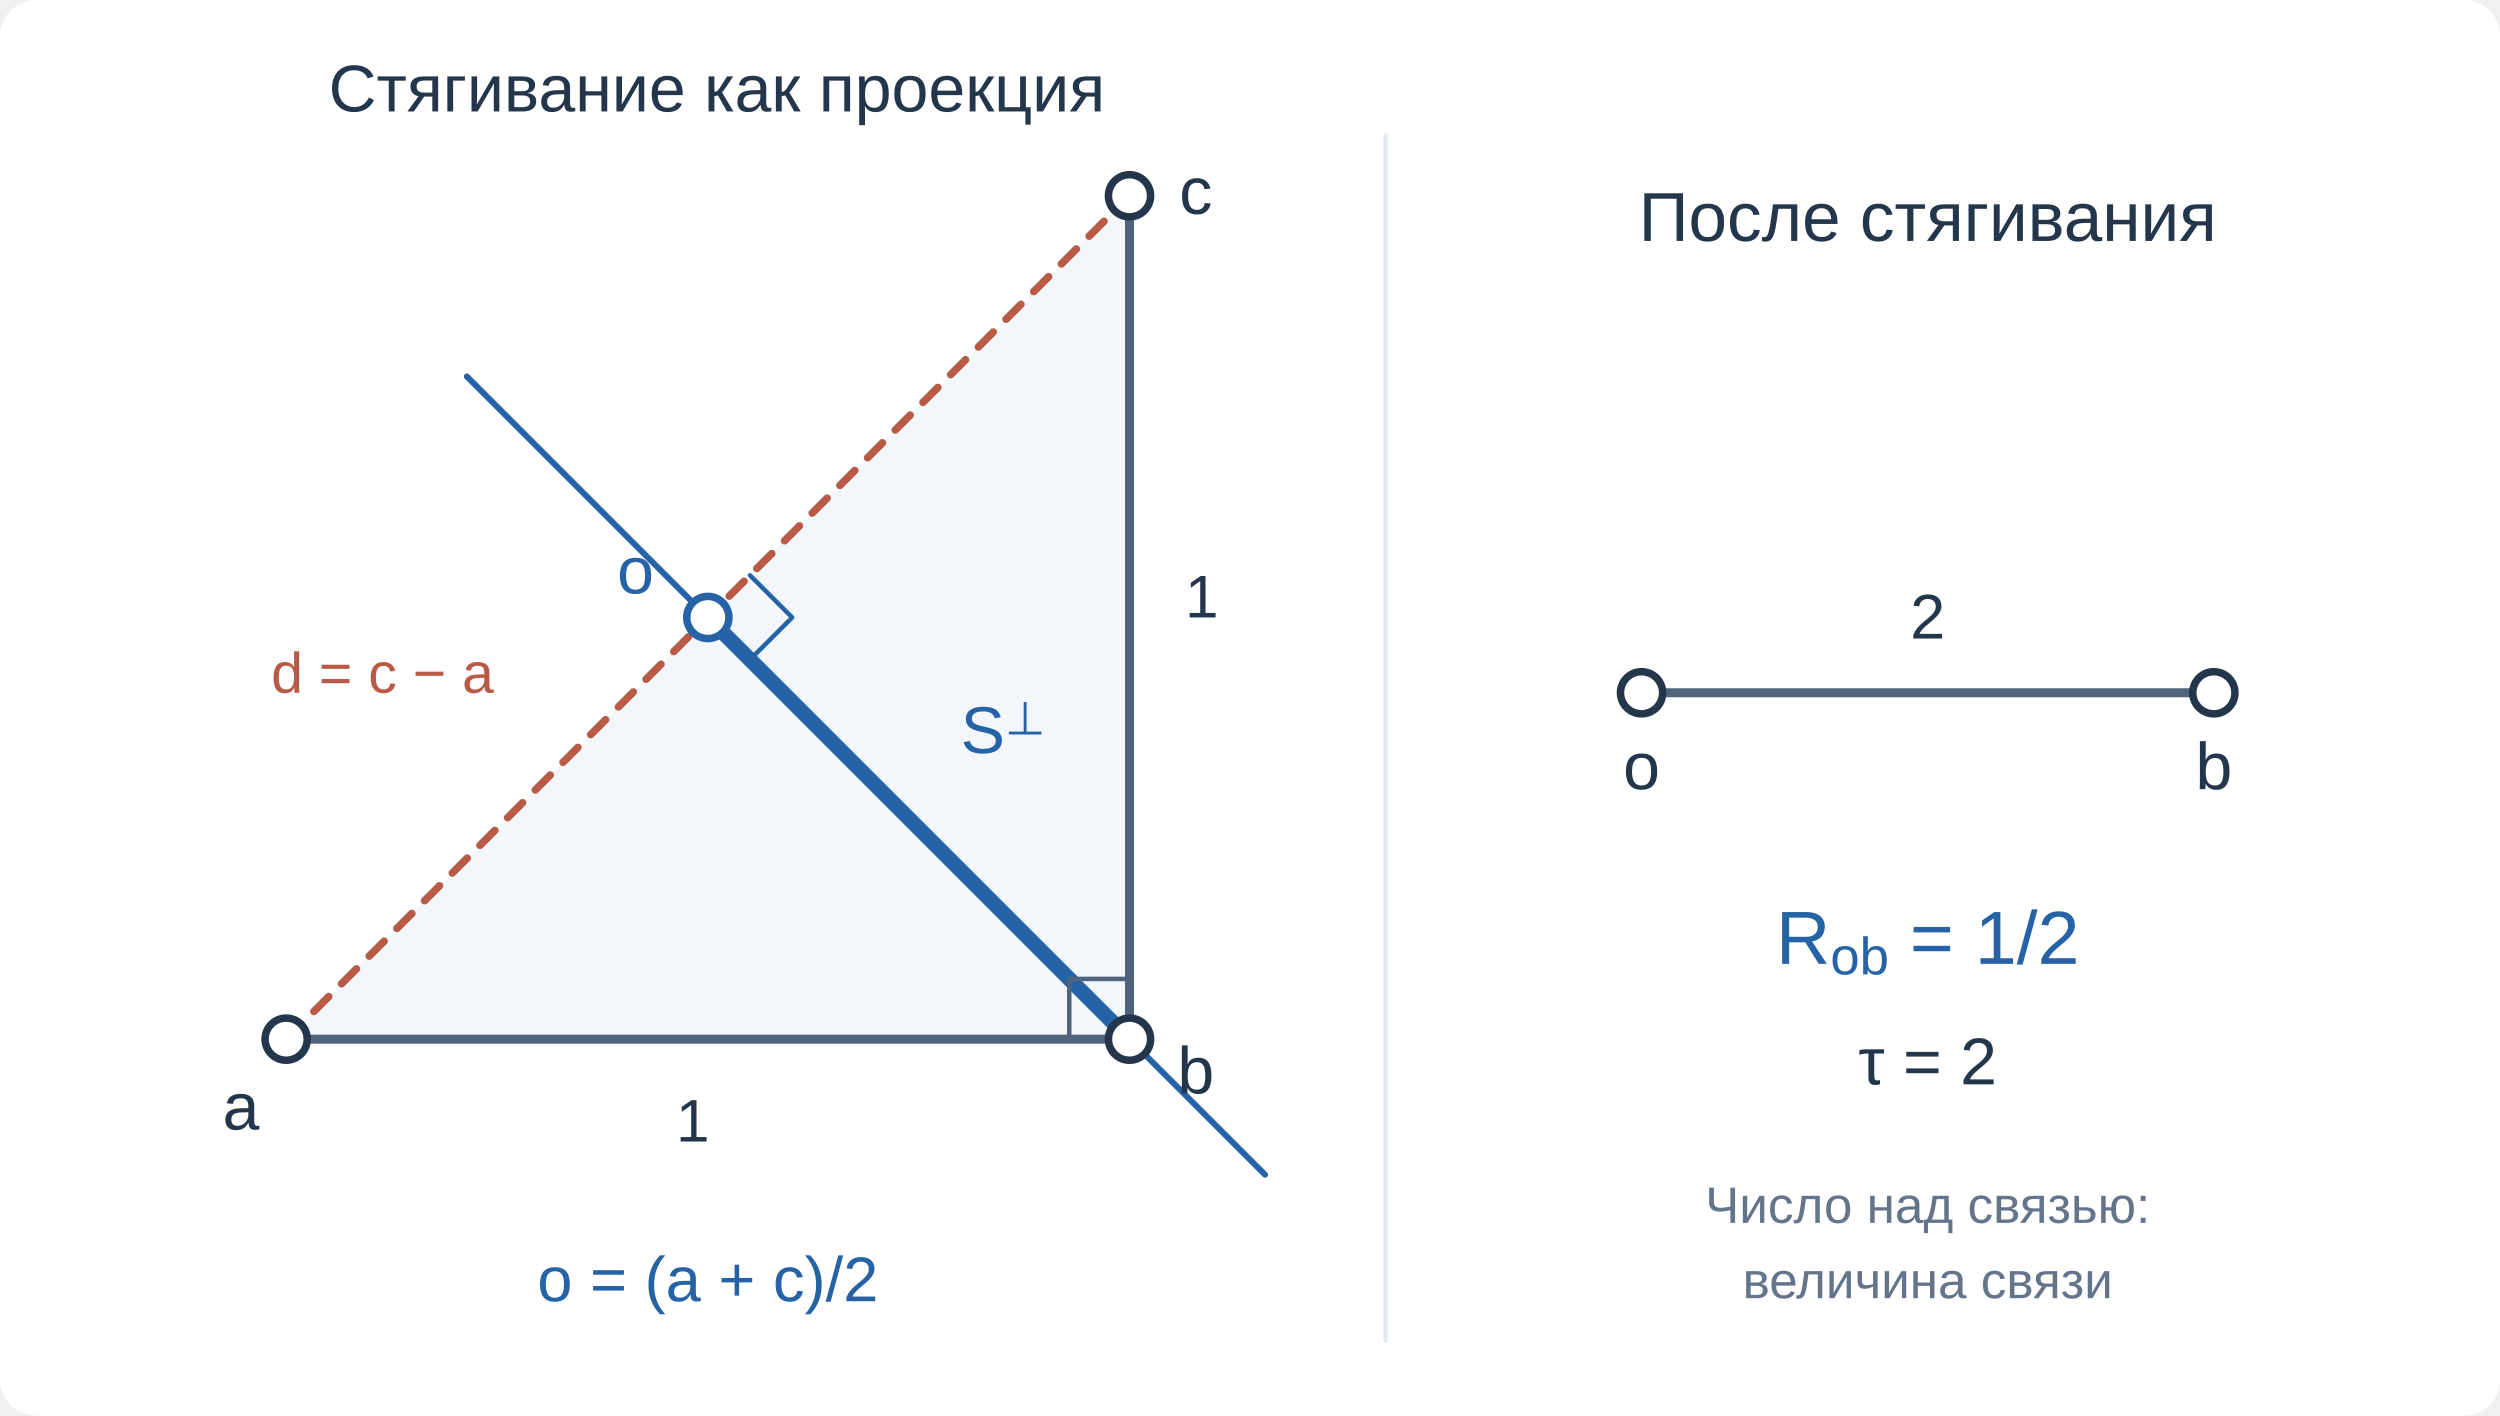
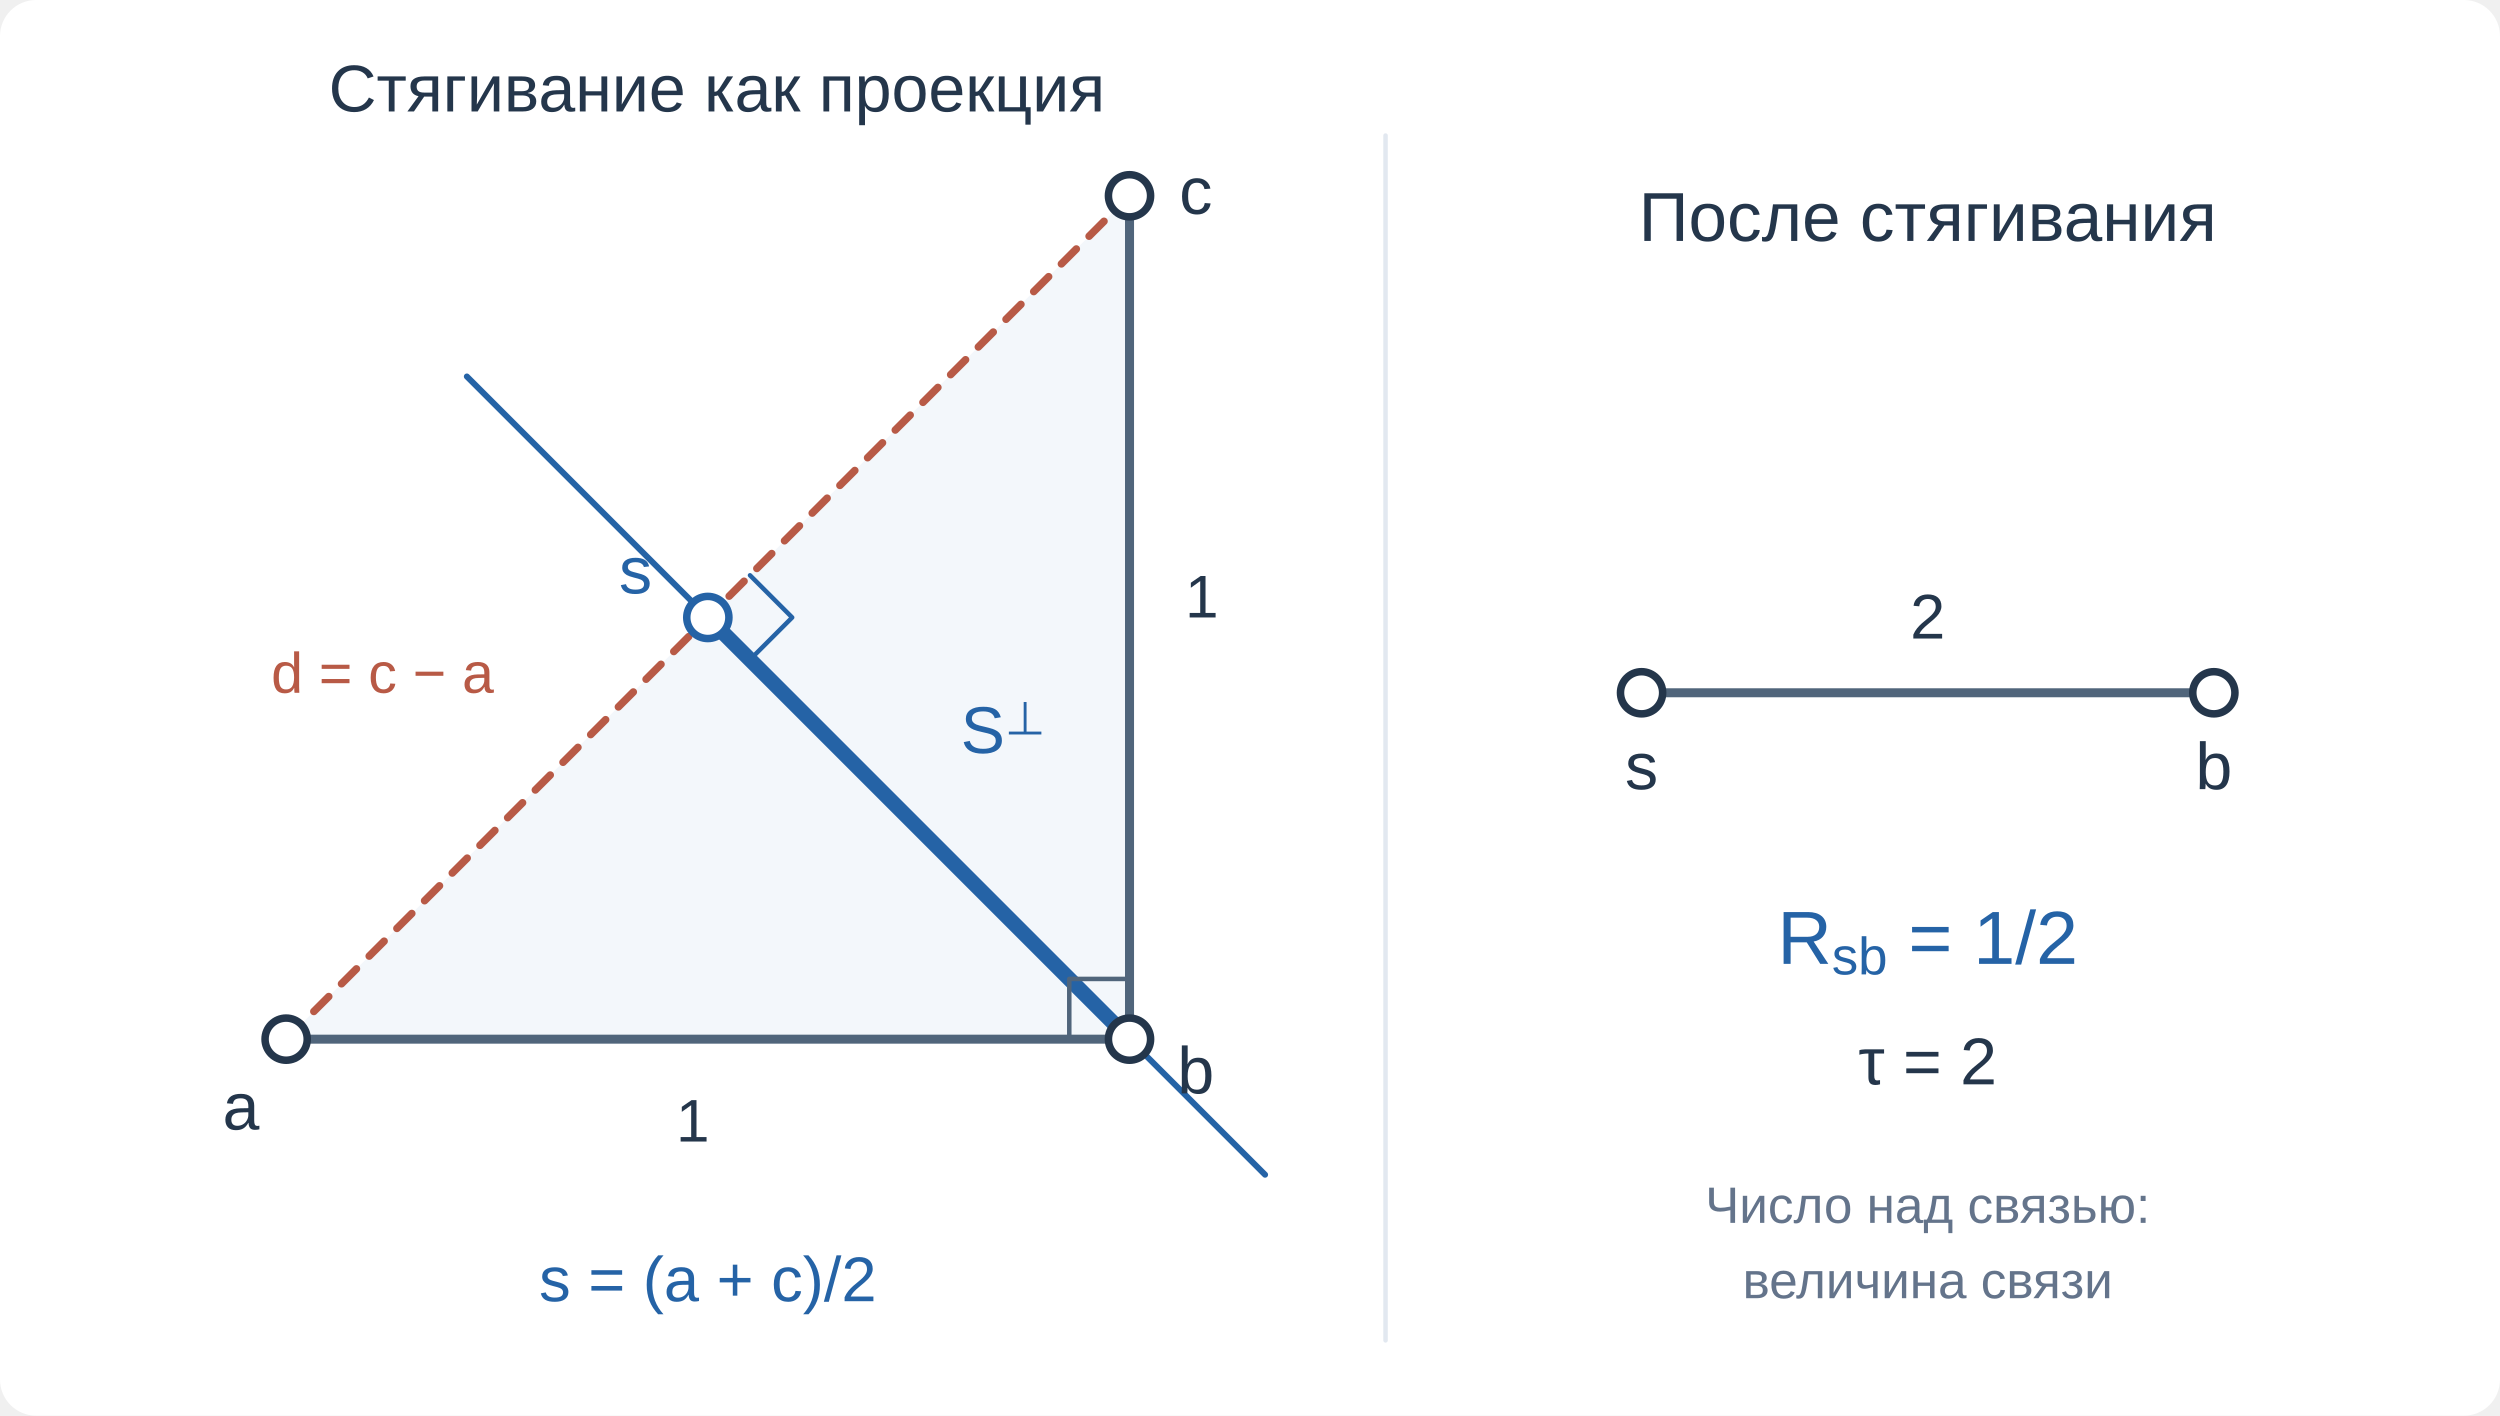
<svg xmlns="http://www.w3.org/2000/svg" width="830" height="470" viewBox="0 0 830 470" role="img" aria-labelledby="title desc">
  <rect width="100%" height="100%" fill="white" rx="12" />
  <g font-family="Arial, DejaVu Sans, sans-serif" stroke-linecap="round" stroke-linejoin="round">
    <text x="238" y="37" text-anchor="middle" font-size="22" fill="#24364b">Стягивание как проекция</text>
    <path d="M95 345 H375 V65 Z" fill="#f3f7fb" />
    <path d="M95 345 L375 345" fill="none" stroke="#50657b" stroke-width="3" />
    <path d="M375 345 L375 65" fill="none" stroke="#50657b" stroke-width="3" />
    <path d="M95 345 L375 65" fill="none" stroke="#b85a46" stroke-width="2.5" stroke-dasharray="7 6" />
    <path d="M155 125 L420 390" fill="none" stroke="#2563a6" stroke-width="2" />
    <path d="M235 205 L375 345" fill="none" stroke="#2563a6" stroke-width="5" />
    <path d="M355 345 V325 H375" fill="none" stroke="#50657b" stroke-width="1.5" />
    <path d="M249 191 L263 205 L249 219" fill="none" stroke="#2563a6" stroke-width="1.5" />
    <circle cx="95" cy="345" r="7" fill="#fff" stroke="#24364b" stroke-width="2.5" />
    <text x="80" y="375" text-anchor="middle" font-size="22" fill="#24364b">a</text>
    <circle cx="375" cy="345" r="7" fill="#fff" stroke="#24364b" stroke-width="2.5" />
    <text x="397" y="363" text-anchor="middle" font-size="22" fill="#24364b">b</text>
    <circle cx="375" cy="65" r="7" fill="#fff" stroke="#24364b" stroke-width="2.5" />
    <text x="397" y="71" text-anchor="middle" font-size="22" fill="#24364b">c</text>
    <circle cx="235" cy="205" r="7" fill="#fff" stroke="#2563a6" stroke-width="2.5" />
-     <text x="211" y="197" text-anchor="middle" font-size="22" fill="#2563a6">o</text>
+     <text x="211" y="197" text-anchor="middle" font-size="22" fill="#2563a6">s</text>
    <text x="230" y="379" text-anchor="middle" font-size="20" fill="#24364b">1</text>
    <text x="399" y="205" text-anchor="middle" font-size="20" fill="#24364b">1</text>
    <text x="127" y="230" text-anchor="middle" font-size="19" fill="#b85a46">d = c − a</text>
    <text x="333" y="250" text-anchor="middle" font-size="22" fill="#2563a6">S<tspan baseline-shift="super" font-size="15.4">⊥</tspan>
    </text>
-     <text x="235" y="432" text-anchor="middle" font-size="21" fill="#2563a6">o = (a + c)/2</text>
+     <text x="235" y="432" text-anchor="middle" font-size="21" fill="#2563a6">s = (a + c)/2</text>
    <path d="M460 45 L460 445" fill="none" stroke="#e2e8f0" stroke-width="1.5" />
    <text x="640" y="80" text-anchor="middle" font-size="23" fill="#24364b">После стягивания</text>
    <path d="M545 230 L735 230" fill="none" stroke="#50657b" stroke-width="3" />
    <circle cx="545" cy="230" r="7" fill="#fff" stroke="#24364b" stroke-width="2.5" />
-     <text x="545" y="262" text-anchor="middle" font-size="22" fill="#24364b">o</text>
+     <text x="545" y="262" text-anchor="middle" font-size="22" fill="#24364b">s</text>
    <circle cx="735" cy="230" r="7" fill="#fff" stroke="#24364b" stroke-width="2.5" />
    <text x="735" y="262" text-anchor="middle" font-size="22" fill="#24364b">b</text>
    <text x="640" y="212" text-anchor="middle" font-size="21" fill="#24364b">2</text>
-     <text x="640" y="320" text-anchor="middle" font-size="25" fill="#2563a6">R<tspan baseline-shift="sub" font-size="17.5">ob</tspan> = 1/2</text>
+     <text x="640" y="320" text-anchor="middle" font-size="25" fill="#2563a6">R<tspan baseline-shift="sub" font-size="17.5">sb</tspan> = 1/2</text>
    <text x="640" y="360" text-anchor="middle" font-size="22" fill="#24364b">τ = 2</text>
    <text x="640" y="406" text-anchor="middle" font-size="17" fill="#64748b">Число над связью:</text>
    <text x="640" y="431" text-anchor="middle" font-size="17" fill="#64748b">величина связи</text>
  </g>
</svg>
